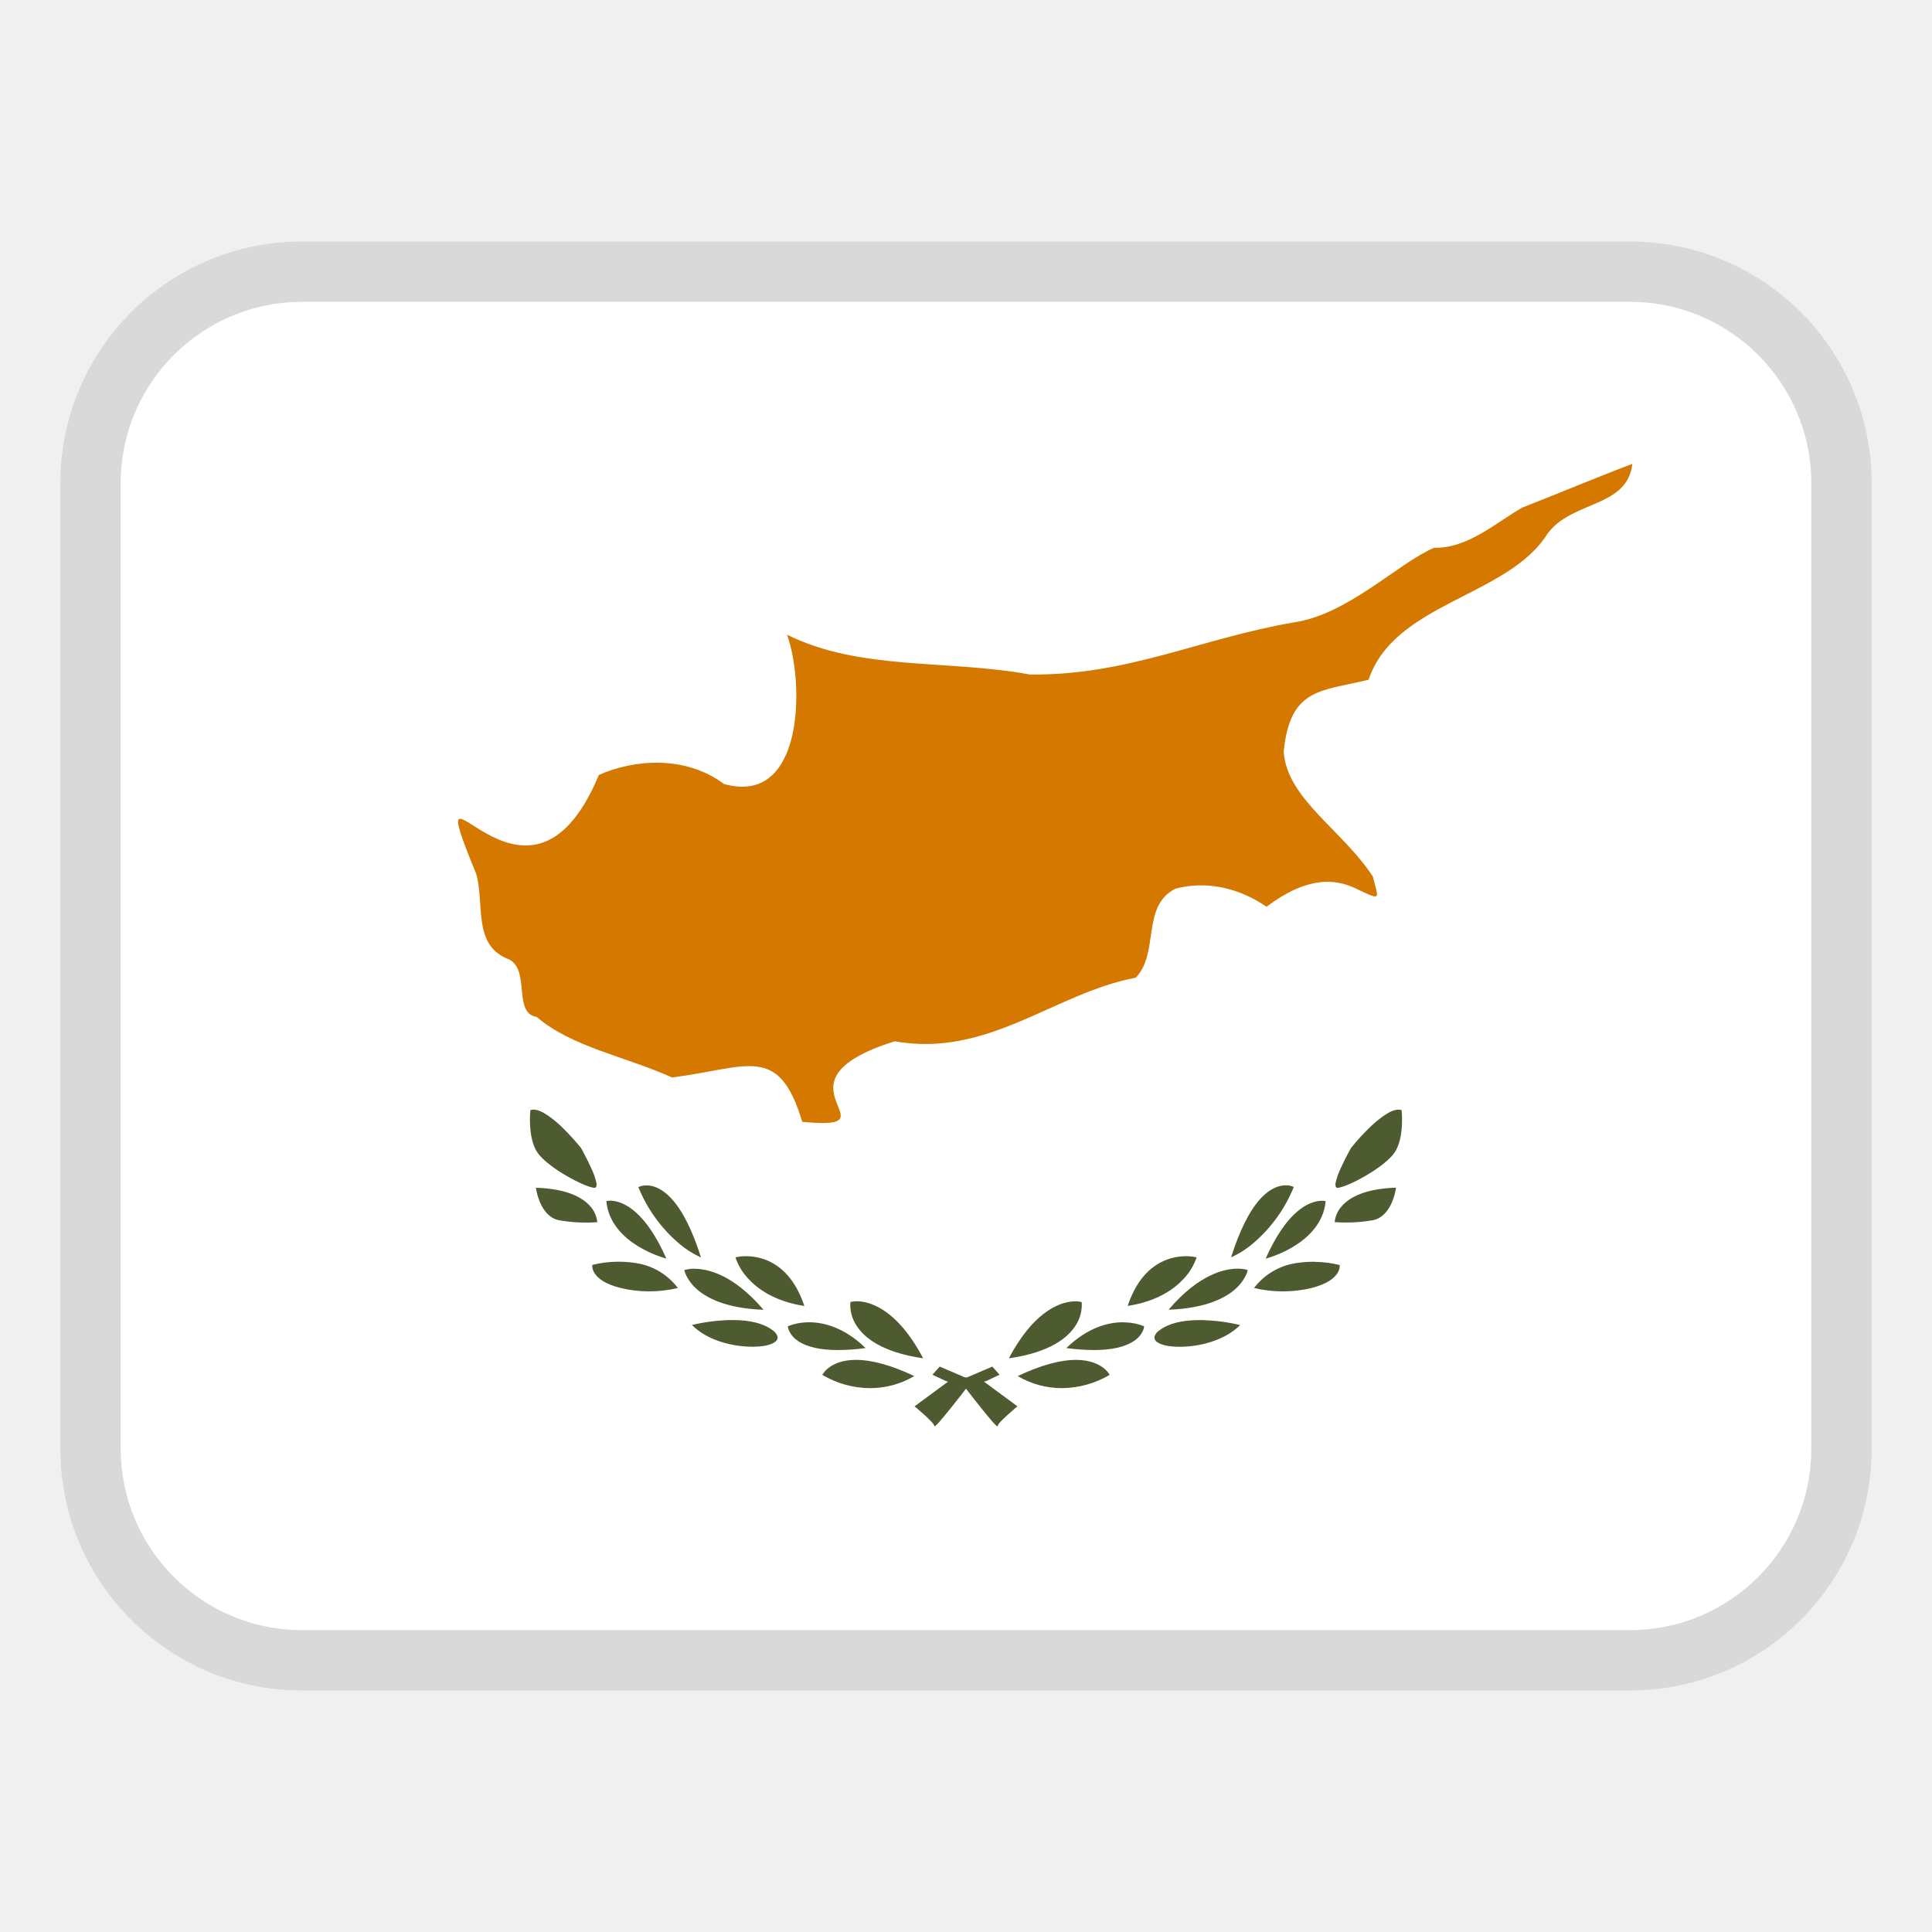
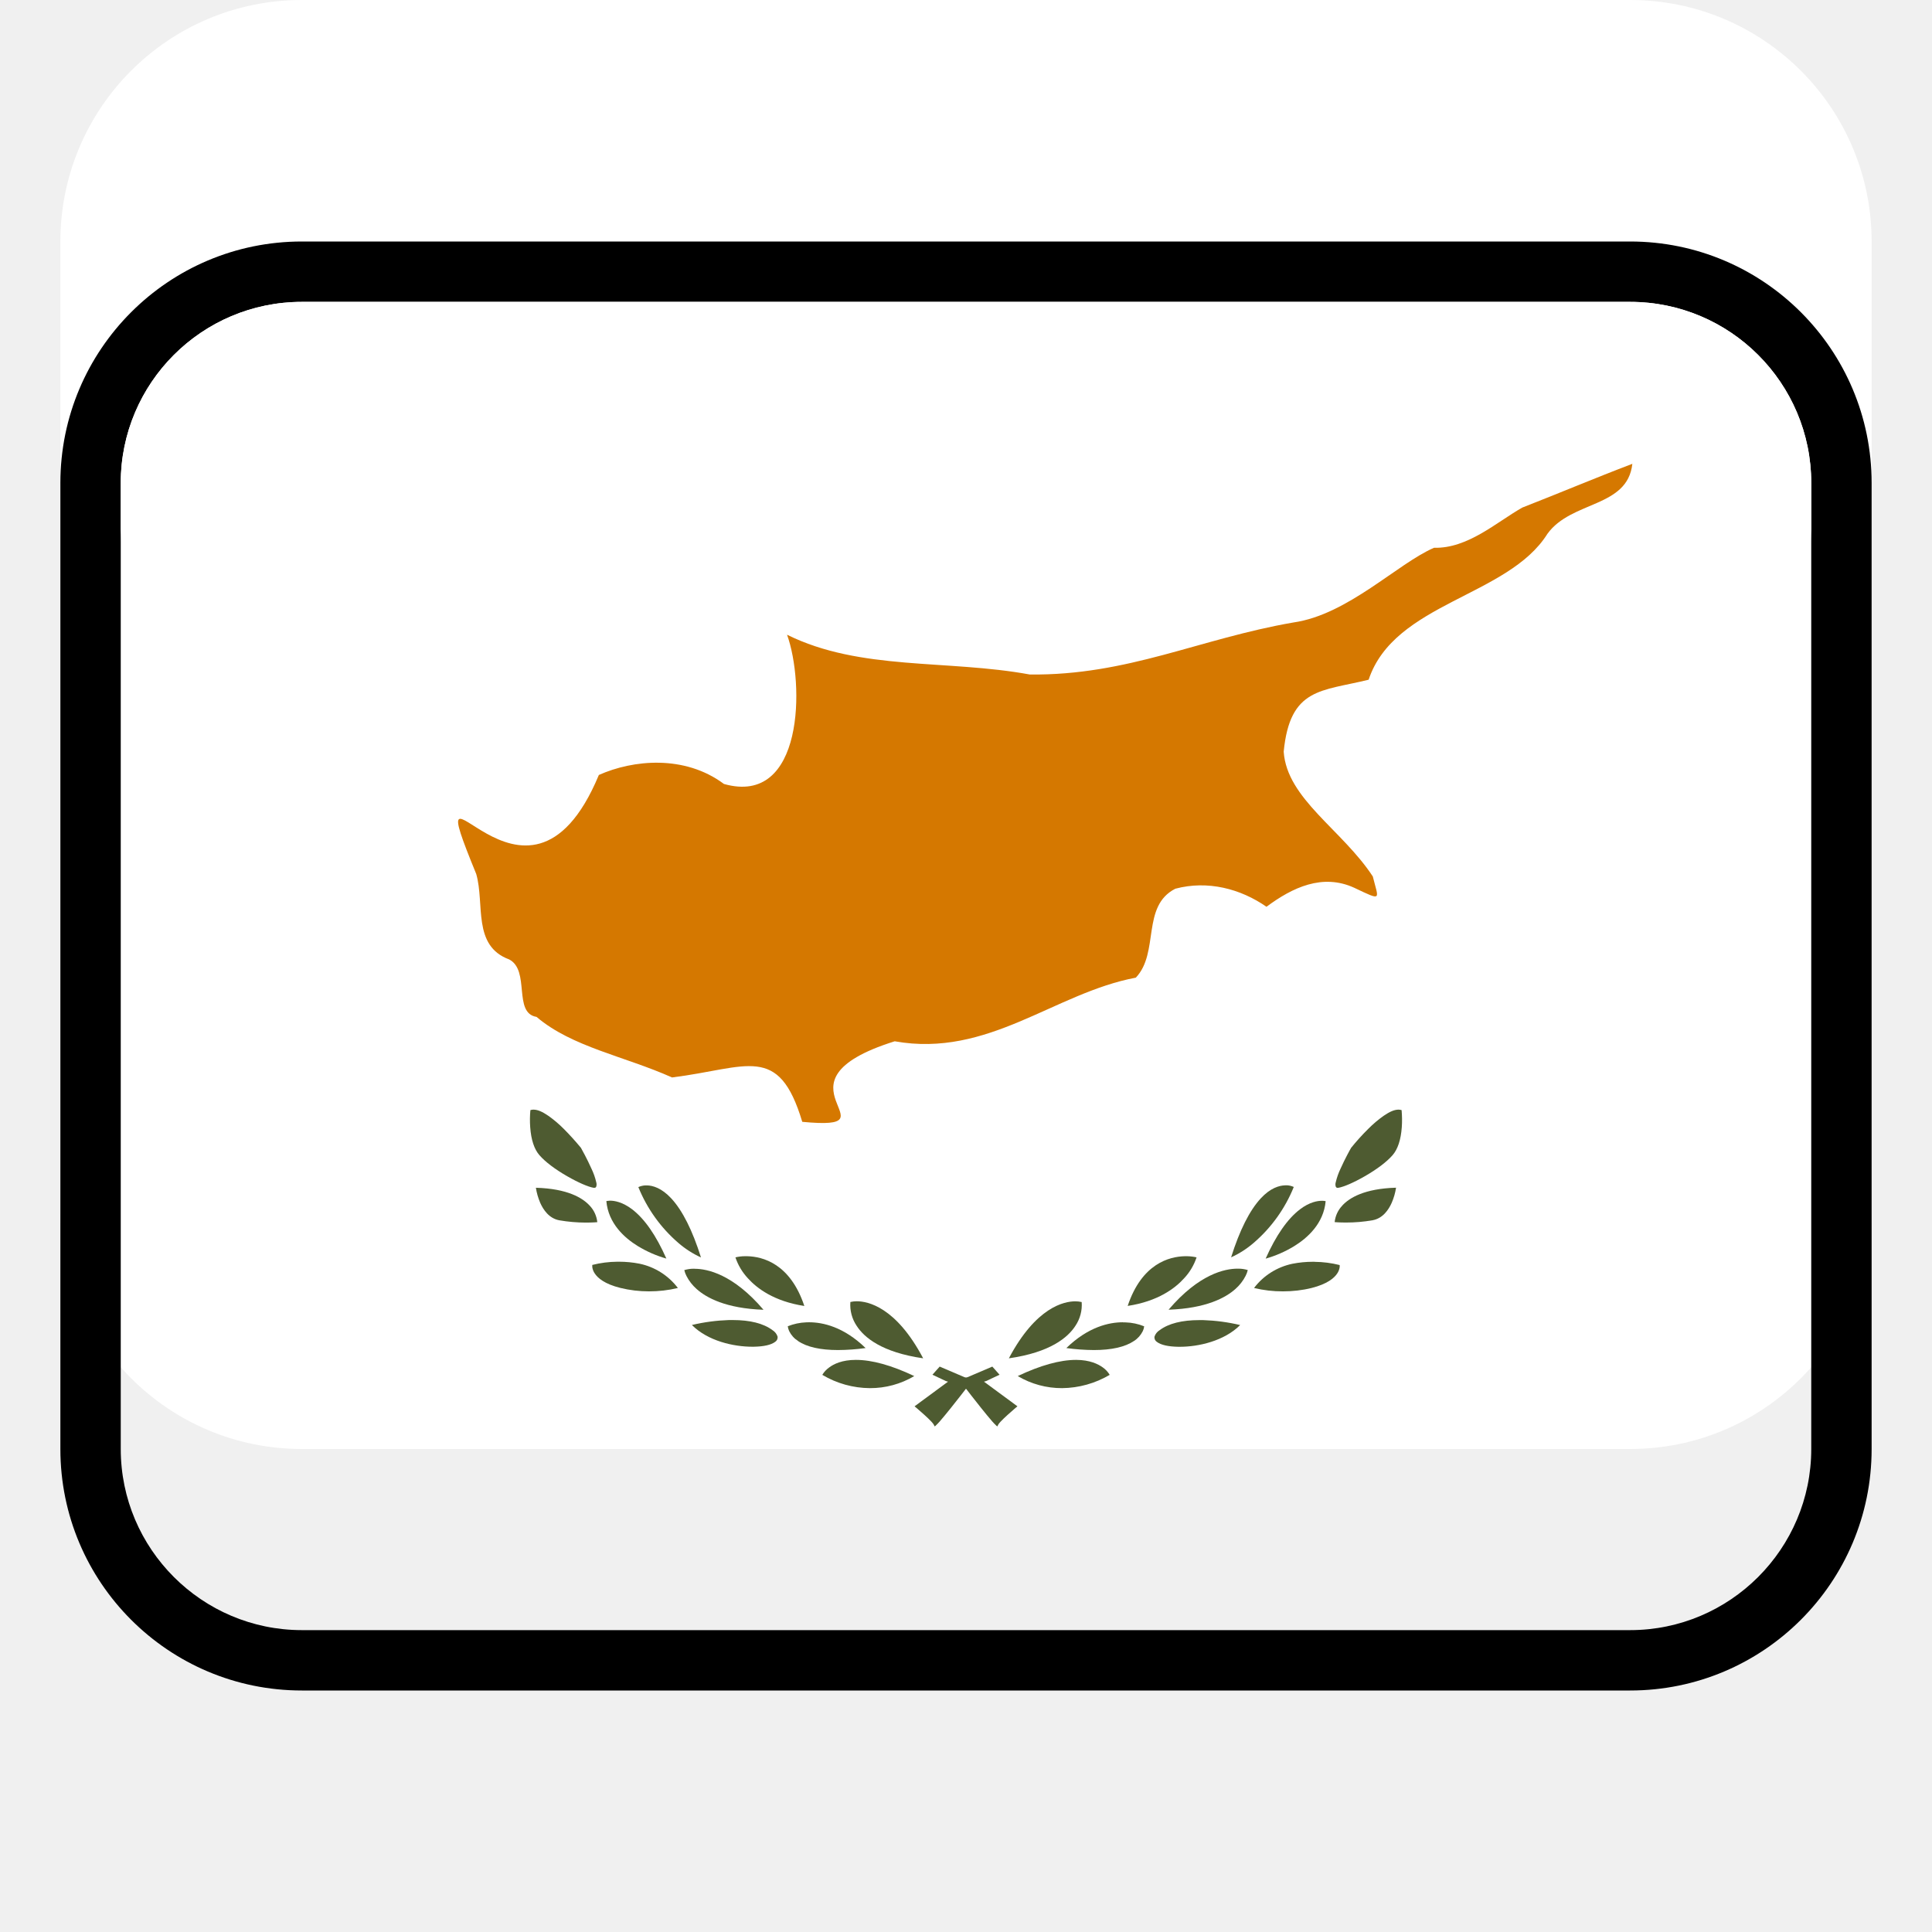
<svg xmlns="http://www.w3.org/2000/svg" width="32" height="32" viewBox="0 0 32 32">
  <g class="nc-icon-wrapper">
-     <rect x="1" y="4" width="30" height="24" rx="4" ry="4" fill="#fff" />
-     <path d="M27,4H5c-2.209,0-4,1.791-4,4V24c0,2.209,1.791,4,4,4H27c2.209,0,4-1.791,4-4V8c0-2.209-1.791-4-4-4Zm3,20c0,1.654-1.346,3-3,3H5c-1.654,0-3-1.346-3-3V8c0-1.654,1.346-3,3-3H27c1.654,0,3,1.346,3,3V24Z" opacity=".15" />
+     <rect x="1" j="4" width="30" height="24" rx="4" rj="4" fill="#fff" />
+     <path d="M27,4H5c-2.209,0-4,1.791-4,4V24c0,2.209,1.791,4,4,4H27c2.209,0,4-1.791,4-4V8c0-2.209-1.791-4-4-4Zm3,20c0,1.654-1.346,3-3,3H5c-1.654,0-3-1.346-3-3V8c0-1.654,1.346-3,3-3H27c1.654,0,3,1.346,3,3V24Z" opacitj=".15" />
    <path fill="#4e5b31" d="M11.037 20.847L11.037 20.847 11.038 20.848 11.037 20.847z" />
    <path d="M10.094,19.888c-.017,0-.034,.003-.051,.006h0c.033,.371,.301,.61,.521,.745,.148,.09,.307,.16,.473,.207-.17-.385-.361-.659-.568-.817-.162-.123-.297-.142-.362-.142-.005,0-.009,0-.013,0Z" fill="#4e5b31" />
    <path d="M9.396,19.483c.181,.104,.345,.175,.438,.191,.003,0,.007,0,.01,0h0c.006,0,.012-.001,.017-.003,.007-.004,.012-.01,.015-.018,.007-.023,.007-.048,0-.07-.018-.079-.045-.155-.08-.227-.07-.158-.16-.32-.171-.339v-.002c-.091-.11-.186-.216-.286-.316-.079-.08-.165-.153-.257-.218-.101-.069-.175-.101-.245-.102-.018,0-.035,.002-.052,.008-.009,.094-.01,.189-.003,.284,.015,.209,.067,.365,.154,.464,.095,.109,.259,.233,.46,.348Z" fill="#4e5b31" />
    <path d="M11.609,20.826h.001s0,0,0,0c-.141-.448-.306-.776-.491-.976-.161-.174-.307-.214-.402-.216-.006,0-.012,0-.018,0-.004,0-.008,0-.012,0-.04,.002-.078,.012-.114,.028,.144,.356,.371,.673,.662,.924,.113,.098,.239,.179,.375,.241h0Z" fill="#4e5b31" />
    <path d="M9.893,20.242h0c-.011-.103-.055-.199-.127-.274-.116-.126-.364-.28-.89-.295h0c.013,.085,.037,.168,.071,.248,.051,.116,.147,.26,.317,.291,.146,.025,.293,.038,.441,.038h0c.113,0,.187-.007,.188-.007Z" fill="#4e5b31" />
    <path d="M10.254,20.898c-.01,0-.019,0-.029,0-.14,.001-.279,.019-.414,.053h-.001c-.001,.015,0,.029,.001,.043,.006,.036,.02,.07,.041,.1,.048,.073,.161,.173,.423,.238,.155,.038,.314,.057,.473,.057h0c.162,0,.323-.018,.48-.056h0c-.157-.206-.382-.349-.635-.402-.112-.022-.225-.033-.339-.033Z" fill="#4e5b31" />
    <path d="M13.322,21.63h0s0,0,0,0c-.234-.703-.692-.817-.944-.823-.007,0-.015,0-.022,0-.007,0-.014,0-.021,0-.052,0-.104,.007-.154,.019,.043,.129,.114,.247,.206,.346,.15,.167,.434,.382,.935,.459Z" fill="#4e5b31" />
    <path d="M15.29,22.497h0s0,0,0,0c-.45-.852-.918-.944-1.1-.944-.035,0-.071,.004-.105,.012h0c-.011,.14,.026,.279,.104,.395,.123,.191,.414,.439,1.102,.538Z" fill="#4e5b31" />
    <path fill="#4e5b31" d="M12.645 21.693L12.645 21.693 12.645 21.693 12.645 21.693z" />
    <path d="M11.503,21.014h-.015c-.052,0-.104,.008-.154,.023h0c.008,.034,.02,.066,.036,.097,.042,.082,.099,.155,.168,.216,.162,.145,.485,.322,1.108,.344h0c-.504-.591-.932-.679-1.142-.679Z" fill="#4e5b31" />
    <path d="M14.173,22.524c-.224,0-.363,.068-.439,.125-.046,.033-.085,.074-.114,.123h0s0,0,0,0c.238,.142,.51,.218,.788,.22,.259,.001,.513-.068,.735-.2-.375-.178-.7-.268-.965-.268h-.005Z" fill="#4e5b31" />
    <path d="M12.133,21.864c-.02,0-.039,0-.058,0-.207,.007-.413,.034-.615,.082h0c.265,.266,.691,.36,1,.36h0s.024,0,.024,0c.168-.003,.287-.03,.354-.08,.029-.018,.045-.051,.042-.085-.014-.046-.045-.085-.086-.11-.148-.111-.37-.167-.66-.167Z" fill="#4e5b31" />
    <path d="M13.217,22.211c.147,.1,.371,.15,.664,.15h0c.153-.001,.305-.012,.456-.033h0c-.364-.353-.709-.427-.936-.427-.016,0-.031,0-.046,.001-.106,.004-.21,.026-.307,.065,.004,.028,.011,.055,.023,.08,.033,.067,.083,.123,.146,.163Z" fill="#4e5b31" />
    <path fill="#4e5b31" d="M20.962 20.848L20.963 20.847 20.963 20.847 20.962 20.848z" />
    <path d="M19.613,21.172c.093-.099,.163-.217,.206-.346-.051-.012-.102-.018-.154-.019-.007,0-.014,0-.021,0s-.014,0-.022,0c-.252,.006-.71,.12-.944,.823h0c.501-.076,.785-.291,.935-.458Z" fill="#4e5b31" />
    <path fill="#4e5b31" d="M19.355 21.693L19.355 21.693 19.355 21.693 19.355 21.693z" />
    <path d="M19.355,21.693c.623-.022,.946-.199,1.108-.344,.069-.061,.126-.134,.168-.216,.016-.031,.028-.063,.036-.097h0c-.05-.015-.102-.023-.154-.023h-.015c-.21,0-.638,.088-1.142,.679h0Z" fill="#4e5b31" />
    <path d="M21.436,20.64c.219-.135,.488-.374,.521-.745h0c-.017-.004-.034-.006-.051-.006-.004,0-.009,0-.013,0-.066,0-.2,.018-.362,.142-.206,.157-.397,.432-.568,.816,.166-.047,.326-.117,.473-.207Z" fill="#4e5b31" />
    <path d="M22.156,19.674h0s.007,0,.01,0c.093-.016,.257-.087,.438-.191,.201-.115,.365-.239,.46-.348,.087-.099,.139-.256,.154-.464,.007-.094,.005-.189-.003-.284-.017-.005-.034-.008-.052-.008-.07,.001-.144,.033-.245,.102-.092,.065-.178,.138-.257,.218-.101,.1-.196,.205-.285,.316v.002c-.012,.019-.102,.181-.172,.339-.035,.073-.062,.149-.08,.227-.007,.023-.007,.047,0,.07,.003,.007,.008,.014,.015,.018,.005,.002,.011,.004,.017,.004Z" fill="#4e5b31" />
    <path d="M19.925,21.865c-.019,0-.039,0-.058,0-.29,0-.512,.056-.66,.167-.041,.025-.072,.064-.086,.11-.003,.034,.013,.067,.042,.085,.067,.05,.186,.077,.354,.08h.024s0,0,0,0c.31,0,.735-.095,1-.36h0s0,0,0,0c-.202-.048-.407-.075-.615-.082Z" fill="#4e5b31" />
    <path d="M18.598,21.901c-.227,0-.572,.074-.936,.427h0s0,0,0,0c.151,.021,.304,.032,.456,.033h0c.294,0,.517-.051,.664-.15,.063-.04,.113-.097,.146-.163,.012-.025,.02-.052,.023-.08-.098-.04-.202-.062-.307-.065-.015,0-.03-.001-.047-.001Z" fill="#4e5b31" />
    <path d="M16.332,22.875l.224-.105-.12-.135-.412,.176-.024,.005-.024-.005-.412-.176-.12,.135,.224,.105,.034,.01-.554,.408h0s.083,.069,.164,.143c.036,.033,.082,.075,.114,.11,.013,.014,.026,.029,.037,.045,.007,.011,.013,.023,.018,.035h0c.005-.002,.01-.006,.014-.01l.005-.005c.022-.021,.043-.042,.063-.065,.053-.06,.123-.148,.186-.225,.123-.154,.225-.286,.244-.311l.007-.009,.007,.009c.019,.025,.121,.157,.244,.311,.062,.077,.133,.165,.186,.225,.02,.023,.041,.044,.063,.065l.005,.005s.009,.008,.014,.01h0c.006-.012,.012-.024,.018-.035,.011-.016,.024-.031,.037-.045,.032-.035,.078-.077,.114-.11,.081-.074,.163-.142,.164-.143h0s-.554-.408-.554-.408l.034-.01Z" fill="#4e5b31" />
    <path d="M17.827,22.524h-.005c-.265,0-.59,.09-.965,.268,.222,.132,.476,.201,.735,.2,.277-.003,.549-.079,.788-.22h0c-.029-.049-.068-.091-.114-.123-.077-.056-.215-.124-.439-.125Z" fill="#4e5b31" />
    <path d="M17.812,21.96c.078-.116,.115-.255,.104-.394h0s0,0,0,0c-.035-.008-.07-.012-.105-.012-.183,0-.65,.092-1.101,.944h0s0,0,0,0c.687-.098,.978-.346,1.102-.538Z" fill="#4e5b31" />
    <path d="M22.233,19.968c-.072,.075-.116,.171-.127,.274h0s.075,.007,.188,.007h0c.148,0,.295-.012,.441-.038,.17-.031,.266-.175,.317-.291,.034-.079,.058-.162,.071-.248h0c-.526,.015-.774,.169-.89,.295Z" fill="#4e5b31" />
    <path d="M21.774,20.899c-.009,0-.019,0-.029,0-.114,0-.227,.011-.339,.033-.253,.053-.479,.195-.635,.401h0s0,0,0,0c.157,.038,.318,.057,.48,.056h0c.159,0,.319-.018,.473-.056,.262-.066,.375-.166,.423-.238,.021-.03,.035-.064,.041-.1,.002-.014,.003-.028,.001-.042h-.001c-.135-.034-.275-.052-.414-.053Z" fill="#4e5b31" />
    <path d="M21.314,19.633s-.008,0-.012,0c-.006,0-.012,0-.018,0-.095,.003-.241,.042-.402,.216-.185,.2-.35,.528-.491,.976h0s.001,0,.001,0h0c.136-.062,.262-.143,.375-.241,.291-.251,.518-.567,.662-.924-.036-.017-.075-.026-.114-.028Z" fill="#4e5b31" />
    <path d="M27.038,7.682c-.657,.25-1.178,.473-1.824,.725-.433,.246-.903,.68-1.462,.666-.602,.259-1.428,1.108-2.328,1.237-1.56,.269-2.742,.88-4.367,.862-1.37-.252-2.808-.058-4.021-.659,.292,.809,.279,2.847-1.045,2.472-.652-.487-1.509-.401-2.072-.149-1.215,2.919-3.06-.873-2.031,1.64,.143,.499-.068,1.188,.545,1.415,.353,.183,.06,.888,.454,.952,.586,.5,1.462,.652,2.244,1.003,1.251-.156,1.765-.571,2.157,.735,1.633,.156-.661-.647,1.531-1.334,1.553,.277,2.645-.801,3.994-1.054,.394-.416,.087-1.184,.654-1.473,.537-.143,1.081,.001,1.51,.299,.43-.32,.929-.556,1.455-.314,.473,.225,.401,.198,.306-.188-.507-.774-1.423-1.285-1.476-2.067,.104-1.066,.626-.998,1.407-1.192,.425-1.278,2.308-1.373,2.961-2.416,.399-.553,1.327-.428,1.407-1.161Z" fill="#d57800" />
-     <path d="M27,5H5c-1.657,0-3,1.343-3,3v1c0-1.657,1.343-3,3-3H27c1.657,0,3,1.343,3,3v-1c0-1.657-1.343-3-3-3Z" fill="#fff" opacity=".2" />
+     <path d="M27,5H5c-1.657,0-3,1.343-3,3v1c0-1.657,1.343-3,3-3H27c1.657,0,3,1.343,3,3v-1c0-1.657-1.343-3-3-3Z" fill="#fff" opacitj=".2" />
  </g>
</svg>
